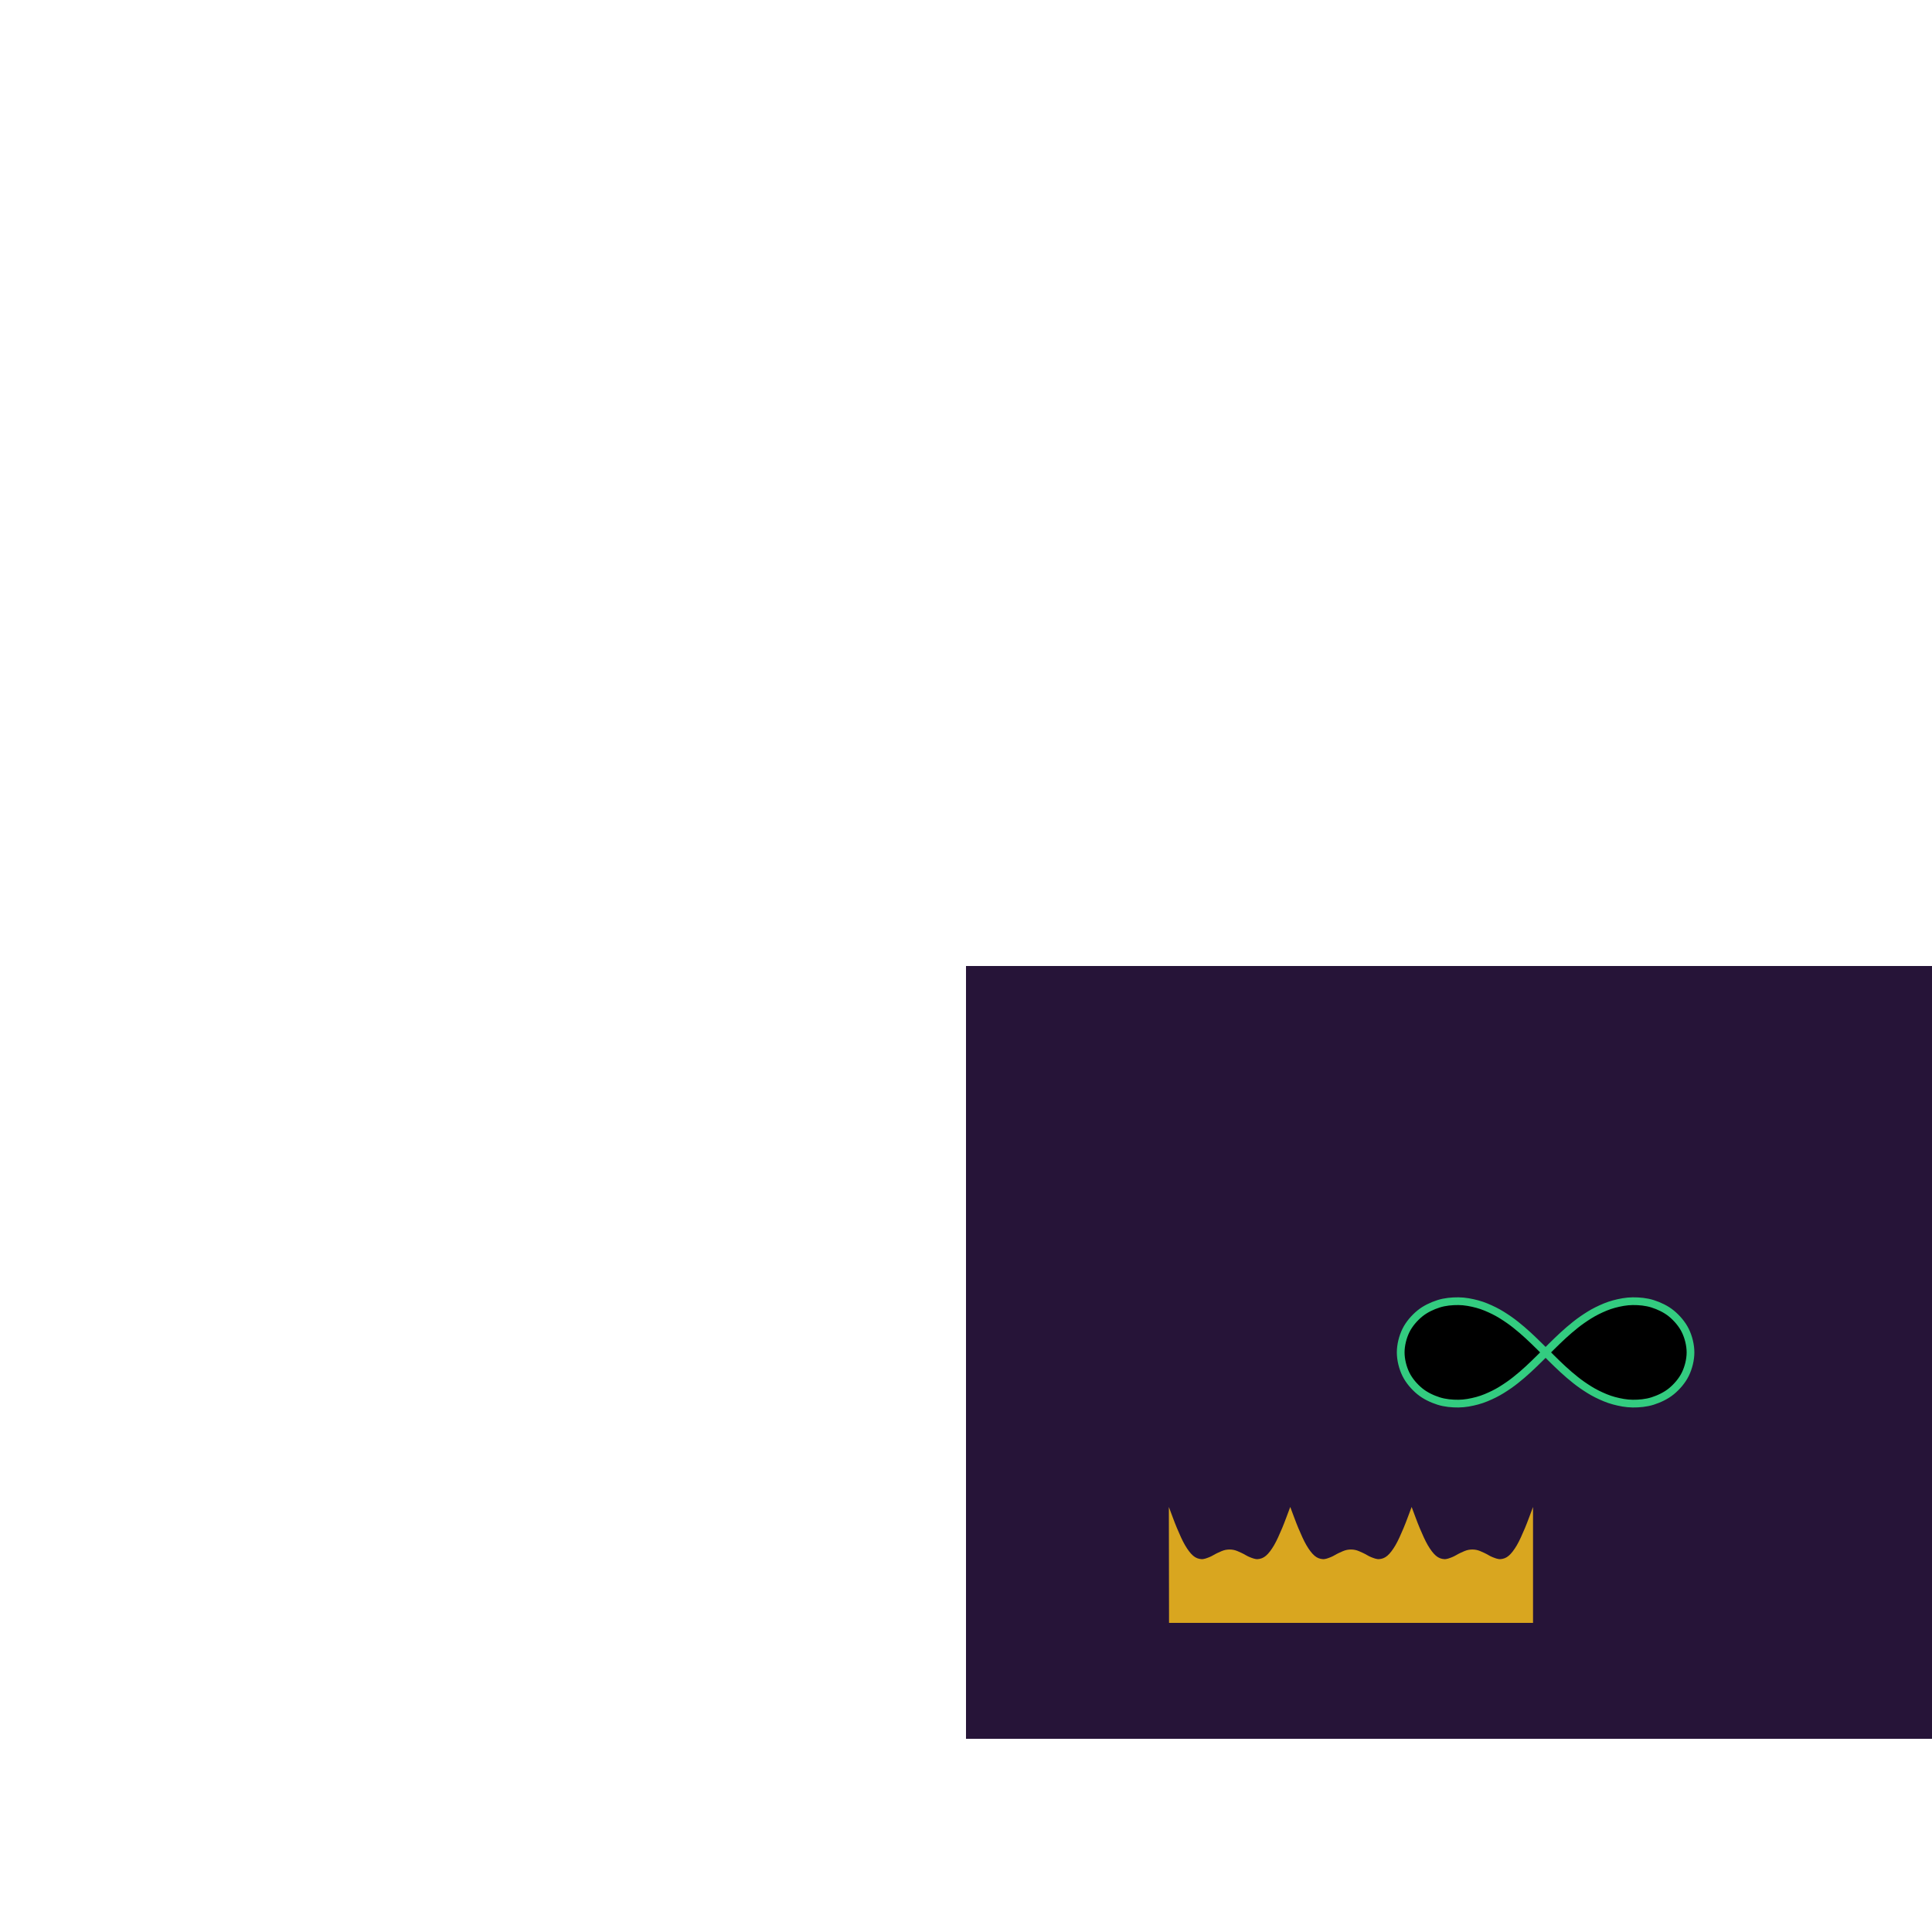
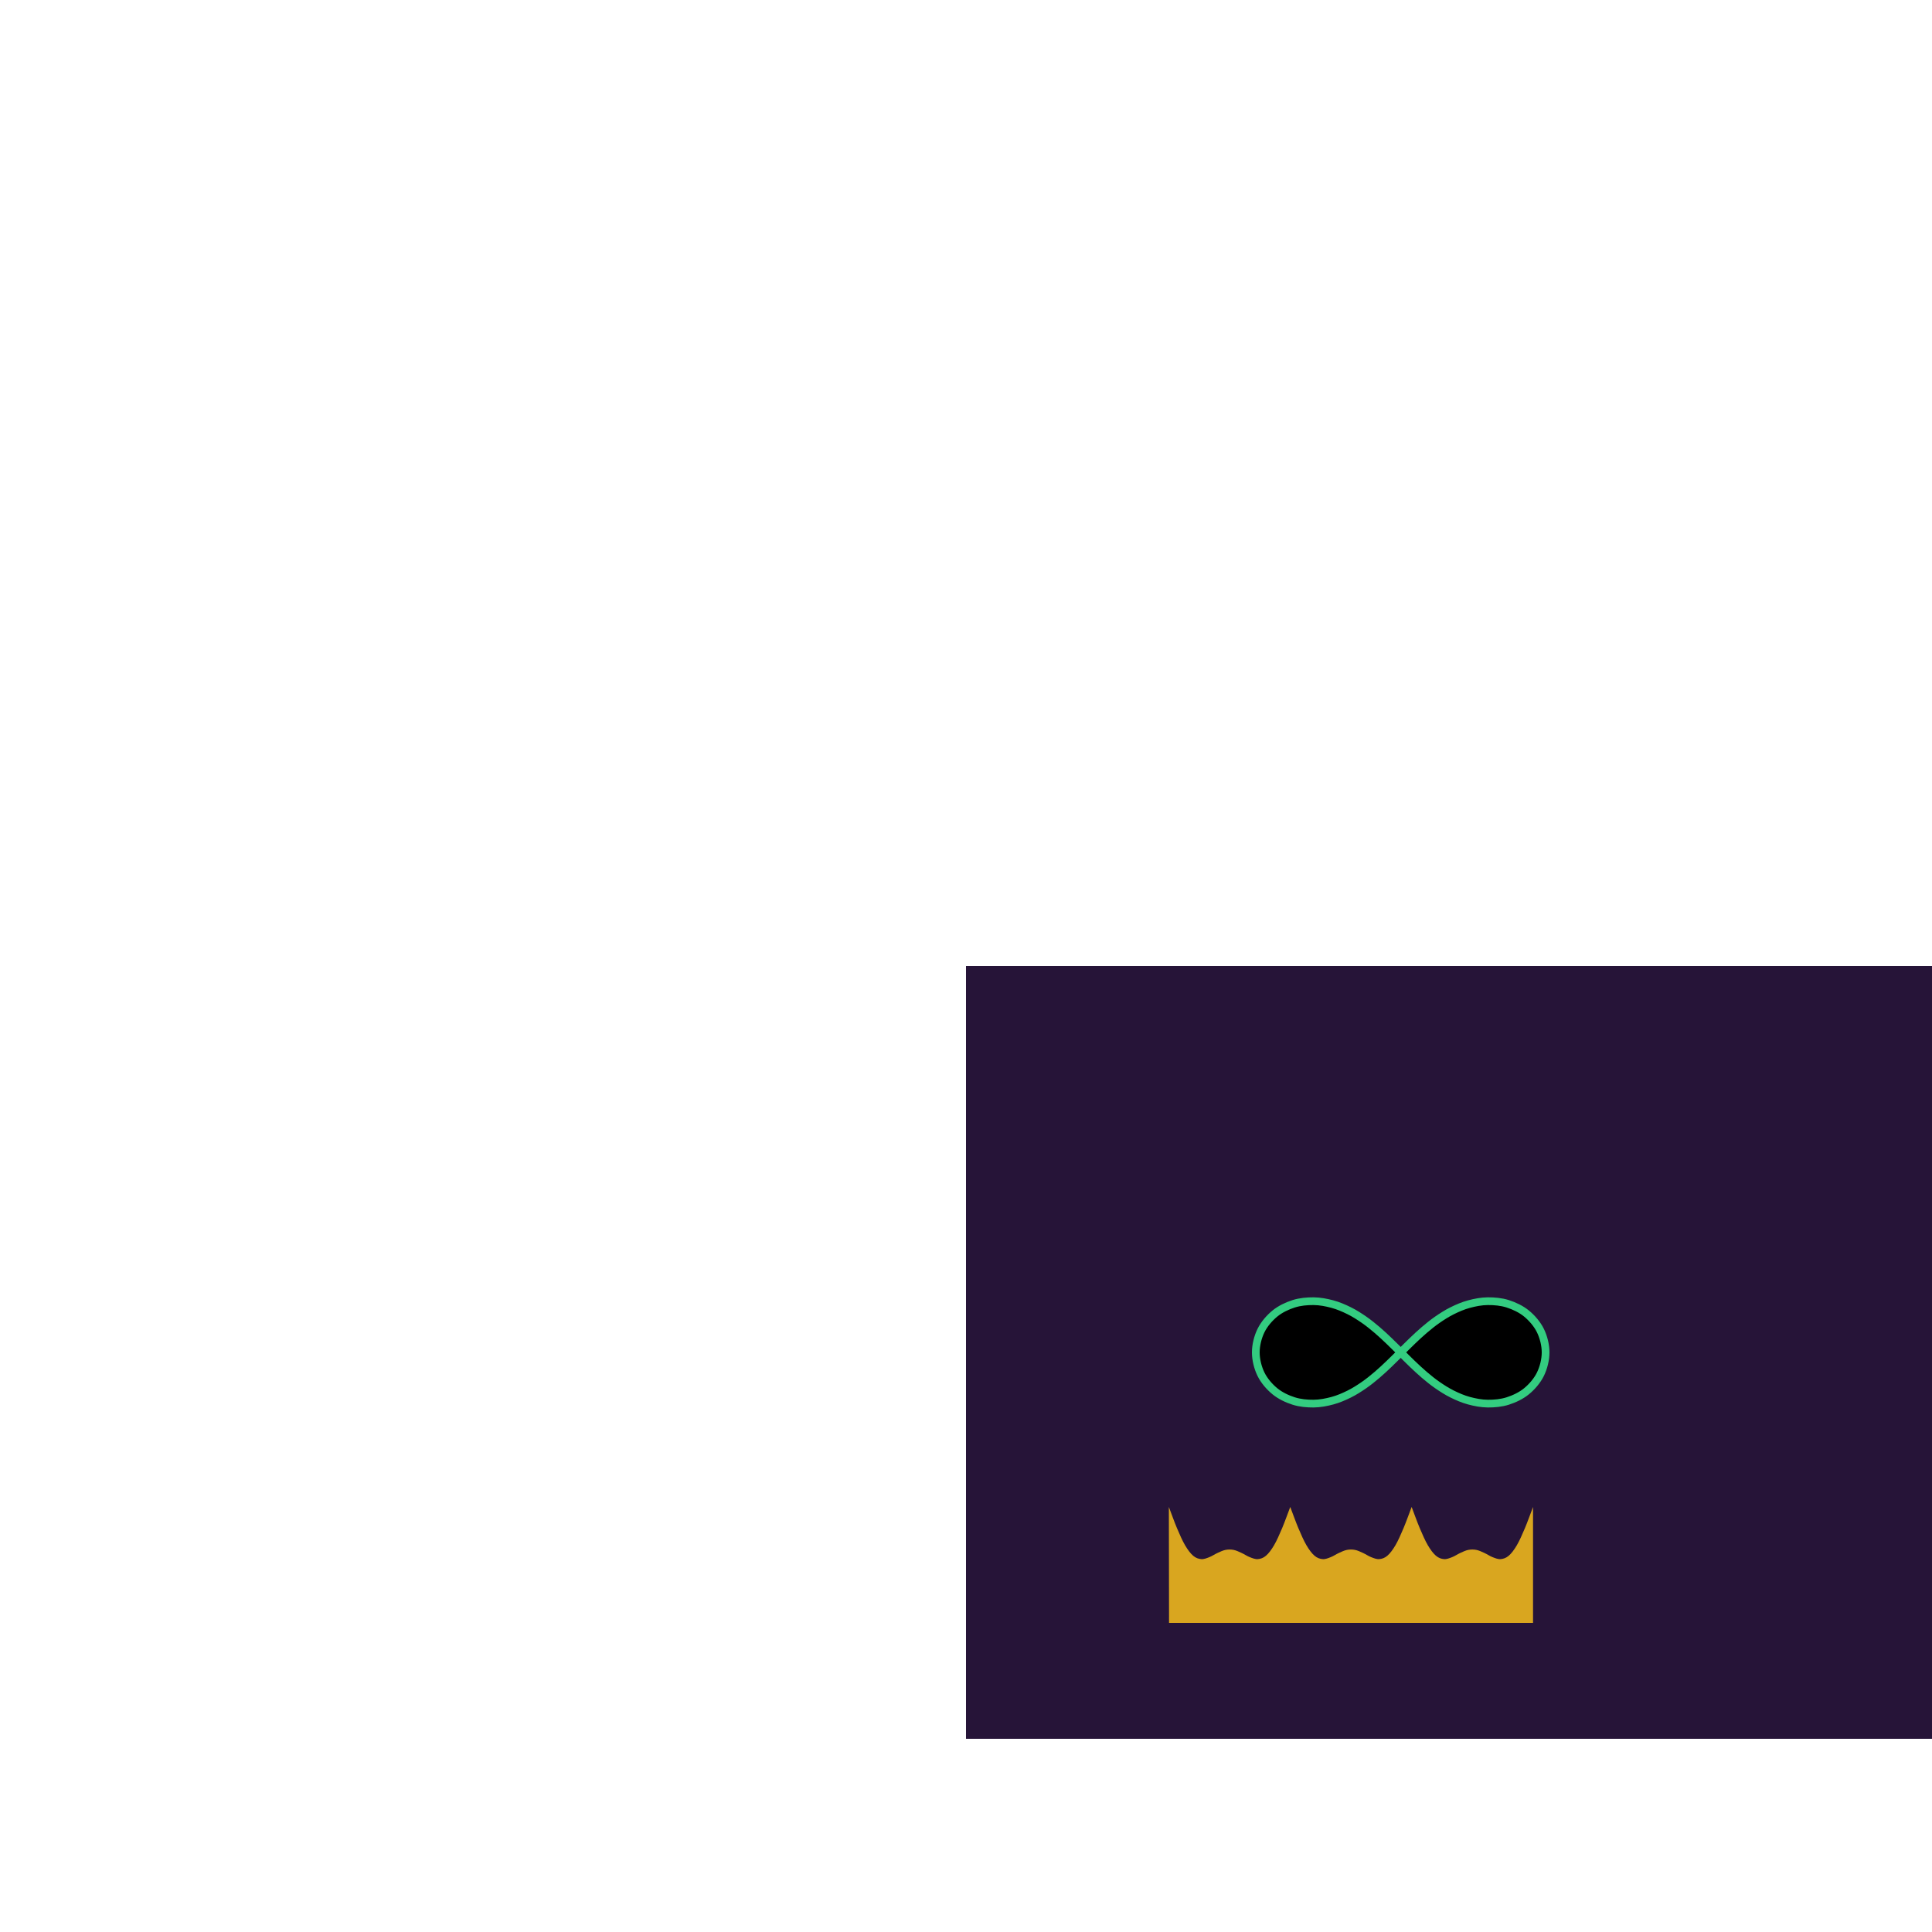
<svg xmlns="http://www.w3.org/2000/svg" height="1000" viewBox="-500 -500 1000 1000" width="1000">
  <g fill="rgba(0,0,0,1)">
    <rect fill="rgba(38,20,56,1)" height="400" width="600" x="0" y="0" />
-     <path d="M75,0 C75,3.77 73.955,7.958 72.307,11.311 C70.659,14.665 67.929,17.814 65.112,20.121 C62.295,22.428 58.742,24.089 55.406,25.154 C52.07,26.218 48.438,26.532 45.096,26.507 C41.754,26.481 38.431,25.825 35.355,25 C32.28,24.175 29.374,22.904 26.645,21.556 C23.916,20.208 21.393,18.576 18.981,16.912 C16.568,15.248 14.343,13.415 12.169,11.574 C9.996,9.733 7.967,7.795 5.939,5.866 C3.911,3.937 1.98,1.955 0,0 C-1.98,-1.955 -3.911,-3.937 -5.939,-5.866 C-7.967,-7.795 -9.996,-9.733 -12.169,-11.574 C-14.343,-13.415 -16.568,-15.248 -18.981,-16.912 C-21.393,-18.576 -23.916,-20.208 -26.645,-21.556 C-29.374,-22.904 -32.28,-24.175 -35.355,-25 C-38.431,-25.825 -41.754,-26.481 -45.096,-26.507 C-48.438,-26.532 -52.07,-26.218 -55.406,-25.154 C-58.742,-24.089 -62.295,-22.428 -65.112,-20.121 C-67.929,-17.814 -70.659,-14.665 -72.307,-11.311 C-73.955,-7.958 -75,-3.77 -75,-0 C-75,3.77 -73.955,7.958 -72.307,11.311 C-70.659,14.665 -67.929,17.814 -65.112,20.121 C-62.295,22.428 -58.742,24.089 -55.406,25.154 C-52.07,26.218 -48.438,26.532 -45.096,26.507 C-41.754,26.481 -38.431,25.825 -35.355,25 C-32.28,24.175 -29.374,22.904 -26.645,21.556 C-23.916,20.208 -21.393,18.576 -18.981,16.912 C-16.568,15.248 -14.343,13.415 -12.169,11.574 C-9.996,9.733 -7.967,7.795 -5.939,5.866 C-3.911,3.937 -1.98,1.955 -0,0 C1.98,-1.955 3.911,-3.937 5.939,-5.866 C7.967,-7.795 9.996,-9.733 12.169,-11.574 C14.343,-13.415 16.568,-15.248 18.981,-16.912 C21.393,-18.576 23.916,-20.208 26.645,-21.556 C29.374,-22.904 32.28,-24.175 35.355,-25 C38.431,-25.825 41.754,-26.481 45.096,-26.507 C48.438,-26.532 52.07,-26.218 55.406,-25.154 C58.742,-24.089 62.295,-22.428 65.112,-20.121 C67.929,-17.814 70.659,-14.665 72.307,-11.311 C73.955,-7.958 75,-3.77 75,-0" fill="rgba(0,0,0,1)" stroke="rgba(51,204,128,1)" stroke-width="4" transform="matrix(1 0 0 1 300 200)" vector-effect="non-scaling-stroke" />
+     <path d="M0,0 C0,3.77 -1.045,7.958 -2.693,11.311 C-4.341,14.665 -7.071,17.814 -9.888,20.121 C-12.705,22.428 -16.258,24.089 -19.594,25.154 C-22.93,26.218 -26.562,26.532 -29.904,26.507 C-33.246,26.481 -36.569,25.825 -39.645,25 C-42.72,24.175 -45.626,22.904 -48.355,21.556 C-51.084,20.208 -53.607,18.576 -56.019,16.912 C-58.432,15.248 -60.657,13.415 -62.831,11.574 C-65.004,9.733 -67.033,7.795 -69.061,5.866 C-71.089,3.937 -73.02,1.955 -75,0 C-76.98,-1.955 -78.911,-3.937 -80.939,-5.866 C-82.967,-7.795 -84.996,-9.733 -87.169,-11.574 C-89.343,-13.415 -91.568,-15.248 -93.981,-16.912 C-96.393,-18.576 -98.916,-20.208 -101.645,-21.556 C-104.374,-22.904 -107.28,-24.175 -110.355,-25 C-113.431,-25.825 -116.754,-26.481 -120.096,-26.507 C-123.438,-26.532 -127.07,-26.218 -130.406,-25.154 C-133.742,-24.089 -137.295,-22.428 -140.112,-20.121 C-142.929,-17.814 -145.659,-14.665 -147.307,-11.311 C-148.955,-7.958 -150,-3.77 -150,-0 C-150,3.77 -148.955,7.958 -147.307,11.311 C-145.659,14.665 -142.929,17.814 -140.112,20.121 C-137.295,22.428 -133.742,24.089 -130.406,25.154 C-127.07,26.218 -123.438,26.532 -120.096,26.507 C-116.754,26.481 -113.431,25.825 -110.355,25 C-107.28,24.175 -104.374,22.904 -101.645,21.556 C-98.916,20.208 -96.393,18.576 -93.981,16.912 C-91.568,15.248 -89.343,13.415 -87.169,11.574 C-84.996,9.733 -82.967,7.795 -80.939,5.866 C-78.911,3.937 -76.98,1.955 -75,0 C-73.02,-1.955 -71.089,-3.937 -69.061,-5.866 C-67.033,-7.795 -65.004,-9.733 -62.831,-11.574 C-60.657,-13.415 -58.432,-15.248 -56.019,-16.912 C-53.607,-18.576 -51.084,-20.208 -48.355,-21.556 C-45.626,-22.904 -42.72,-24.175 -39.645,-25 C-36.569,-25.825 -33.246,-26.481 -29.904,-26.507 C-26.562,-26.532 -22.93,-26.218 -19.594,-25.154 C-16.258,-24.089 -12.705,-22.428 -9.888,-20.121 C-7.071,-17.814 -4.341,-14.665 -2.693,-11.311 C-1.045,-7.958 0,-3.77 0,-0" fill="rgba(0,0,0,1)" stroke="rgba(51,204,128,1)" stroke-width="4" transform="matrix(1 0 0 1 300 200)" vector-effect="non-scaling-stroke" />
    <path d="M0,0 C1.396,3.647 2.793,7.638 4.189,10.94 C5.585,14.241 6.981,17.427 8.378,19.811 C9.774,22.194 11.17,24.044 12.566,25.242 C13.963,26.44 15.359,26.874 16.755,26.997 C18.151,27.12 19.548,26.509 20.944,25.981 C22.34,25.453 23.736,24.455 25.133,23.829 C26.529,23.204 27.925,22.494 29.322,22.227 C30.718,21.96 32.114,21.96 33.51,22.227 C34.907,22.494 36.303,23.204 37.699,23.829 C39.095,24.455 40.492,25.453 41.888,25.981 C43.284,26.509 44.68,27.12 46.077,26.997 C47.473,26.874 48.869,26.44 50.265,25.242 C51.662,24.044 53.058,22.194 54.454,19.811 C55.851,17.427 57.247,14.241 58.643,10.94 C60.039,7.638 61.436,3.647 62.832,0 C64.228,3.647 65.624,7.638 67.021,10.94 C68.417,14.241 69.813,17.427 71.209,19.811 C72.606,22.194 74.002,24.044 75.398,25.242 C76.794,26.44 78.191,26.874 79.587,26.997 C80.983,27.12 82.38,26.509 83.776,25.981 C85.172,25.453 86.568,24.455 87.965,23.829 C89.361,23.204 90.757,22.494 92.153,22.227 C93.55,21.96 94.946,21.96 96.342,22.227 C97.738,22.494 99.135,23.204 100.531,23.829 C101.927,24.455 103.323,25.453 104.72,25.981 C106.116,26.509 107.512,27.12 108.909,26.997 C110.305,26.874 111.701,26.44 113.097,25.242 C114.494,24.044 115.89,22.194 117.286,19.811 C118.682,17.427 120.079,14.241 121.475,10.94 C122.871,7.638 124.267,3.647 125.664,0 C127.06,3.647 128.456,7.638 129.852,10.94 C131.249,14.241 132.645,17.427 134.041,19.811 C135.438,22.194 136.834,24.044 138.23,25.242 C139.626,26.44 141.023,26.874 142.419,26.997 C143.815,27.12 145.211,26.509 146.608,25.981 C148.004,25.453 149.4,24.455 150.796,23.829 C152.193,23.204 153.589,22.494 154.985,22.227 C156.382,21.96 157.778,21.96 159.174,22.227 C160.57,22.494 161.967,23.204 163.363,23.829 C164.759,24.455 166.155,25.453 167.552,25.981 C168.948,26.509 170.344,27.12 171.74,26.997 C173.137,26.874 174.533,26.44 175.929,25.242 C177.325,24.044 178.722,22.194 180.118,19.811 C181.514,17.427 182.911,14.241 184.307,10.94 C185.703,7.638 187.099,3.647 188.496,0 L188.496,60 L0.096,60 Z" fill="rgba(217,166,31,1)" transform="matrix(1 0 0 1 105 280)" vector-effect="non-scaling-stroke" />
  </g>
</svg>
